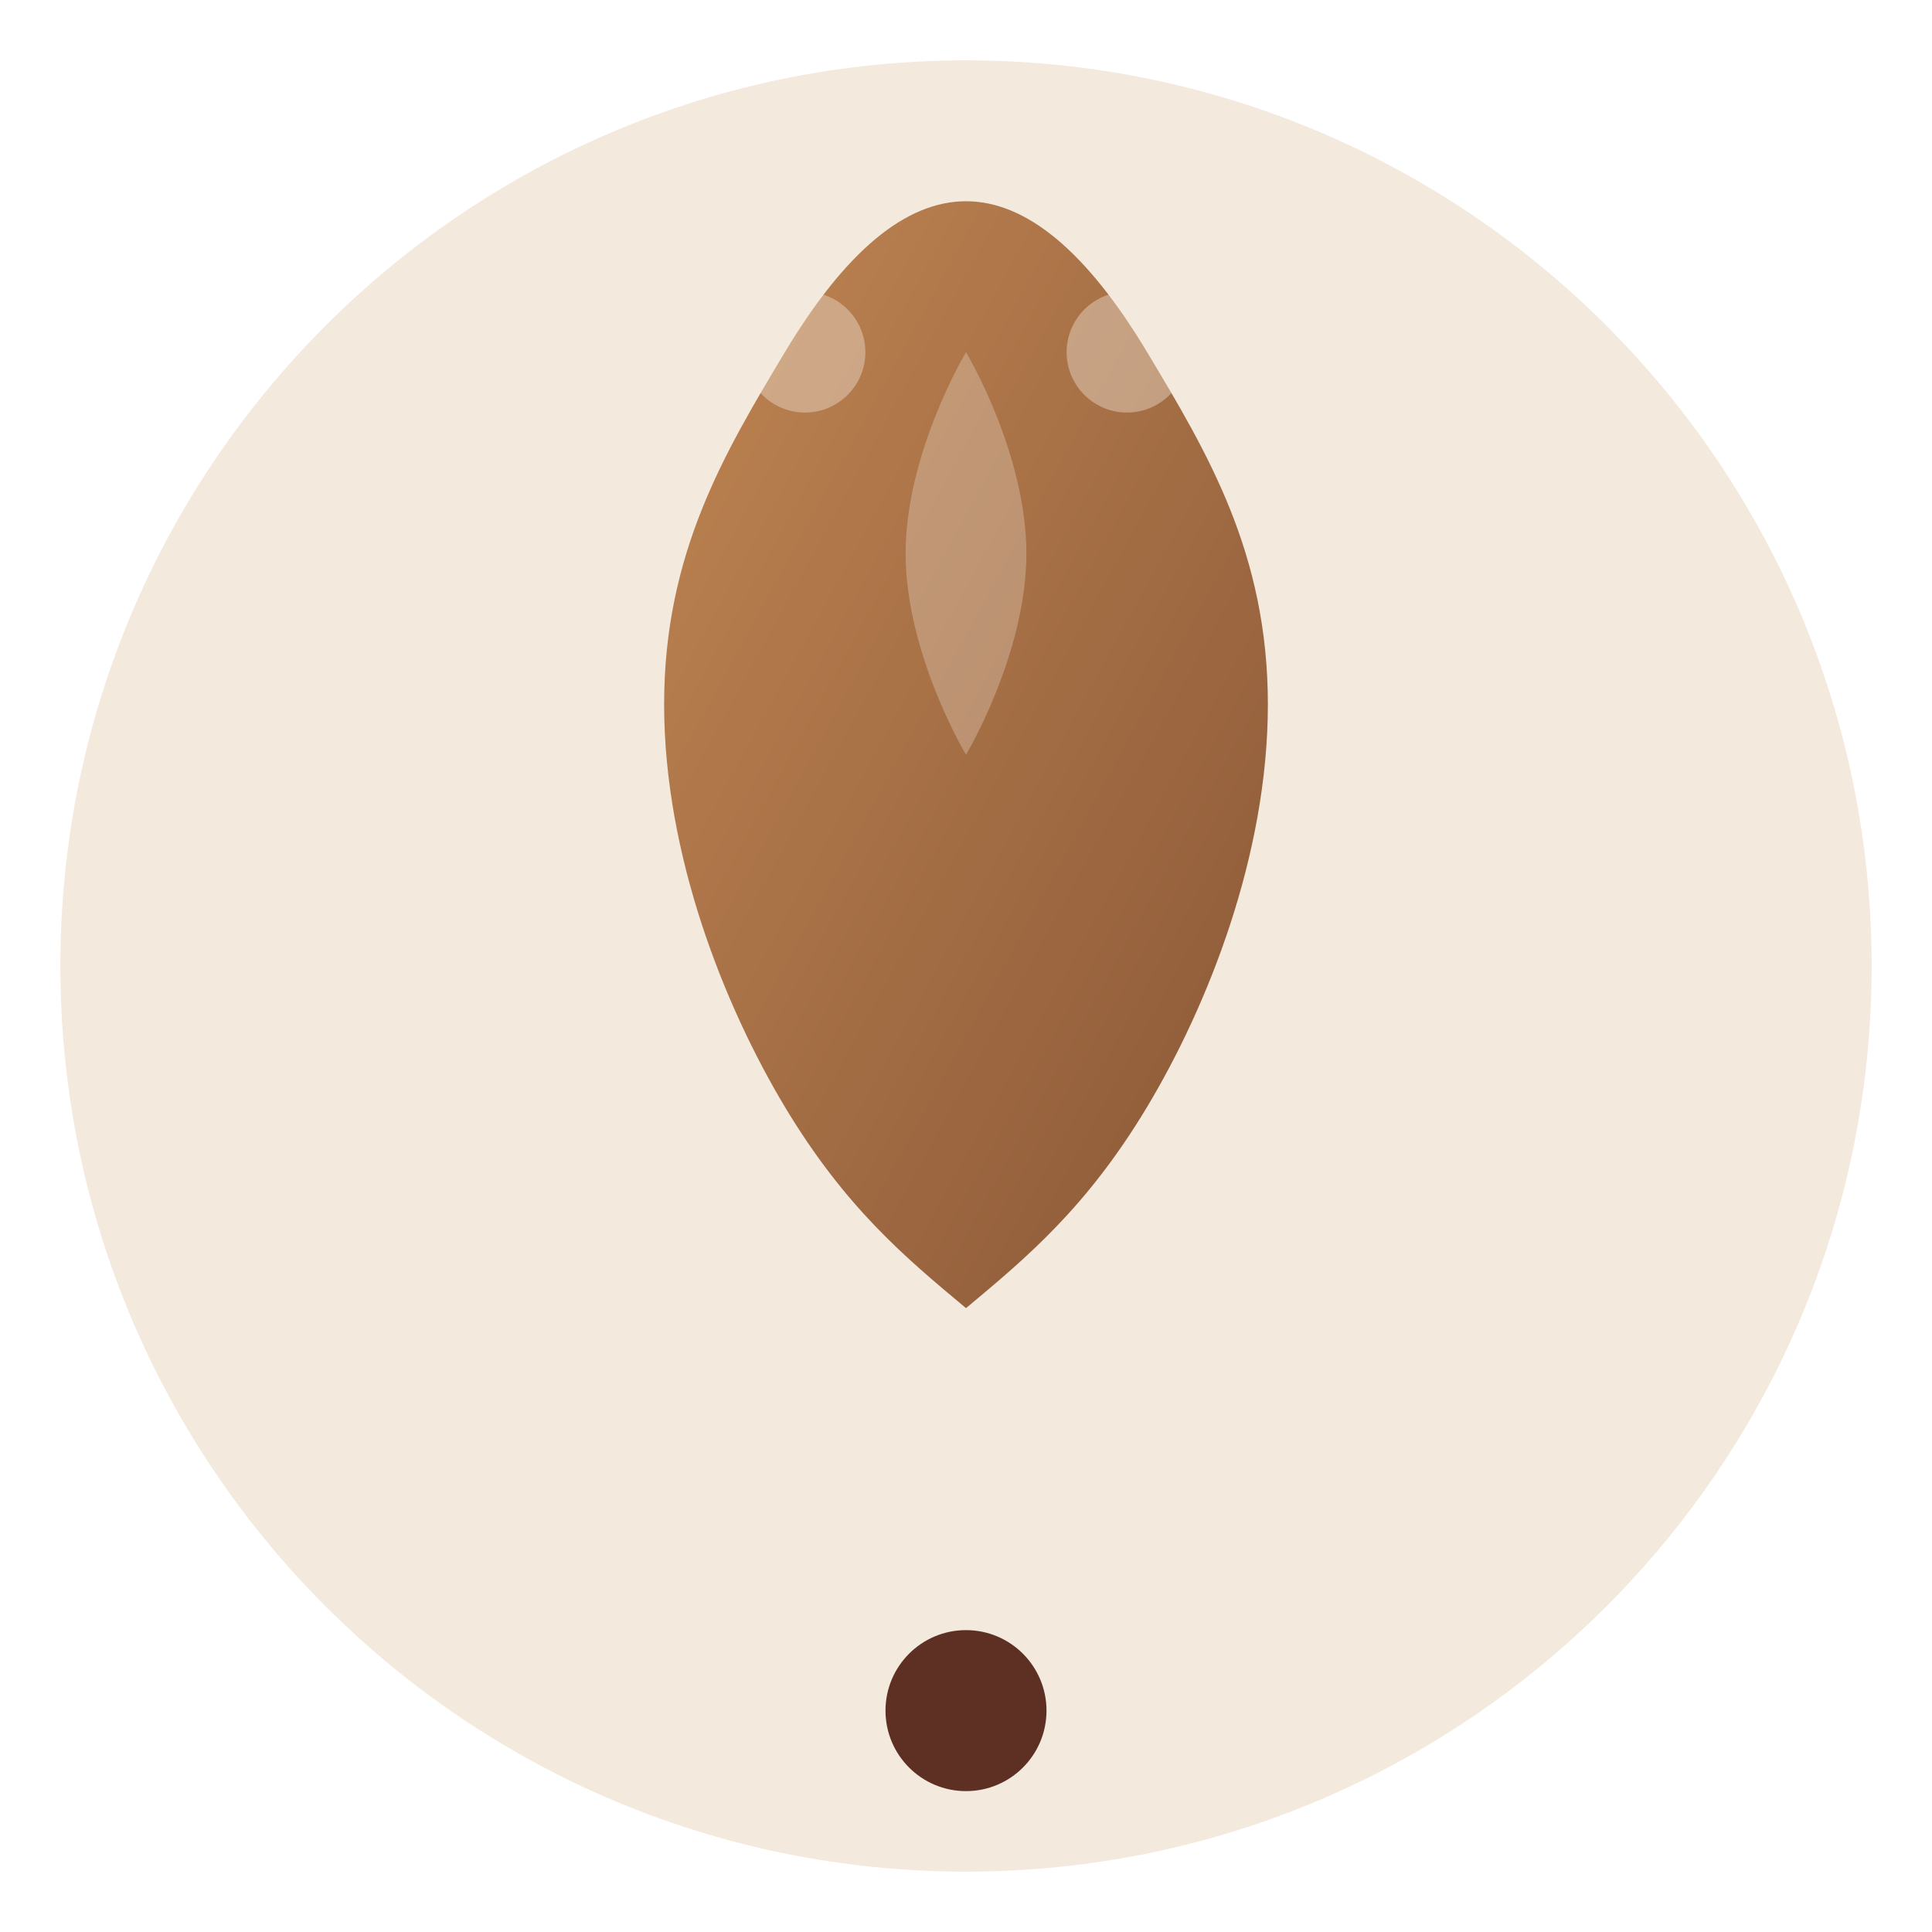
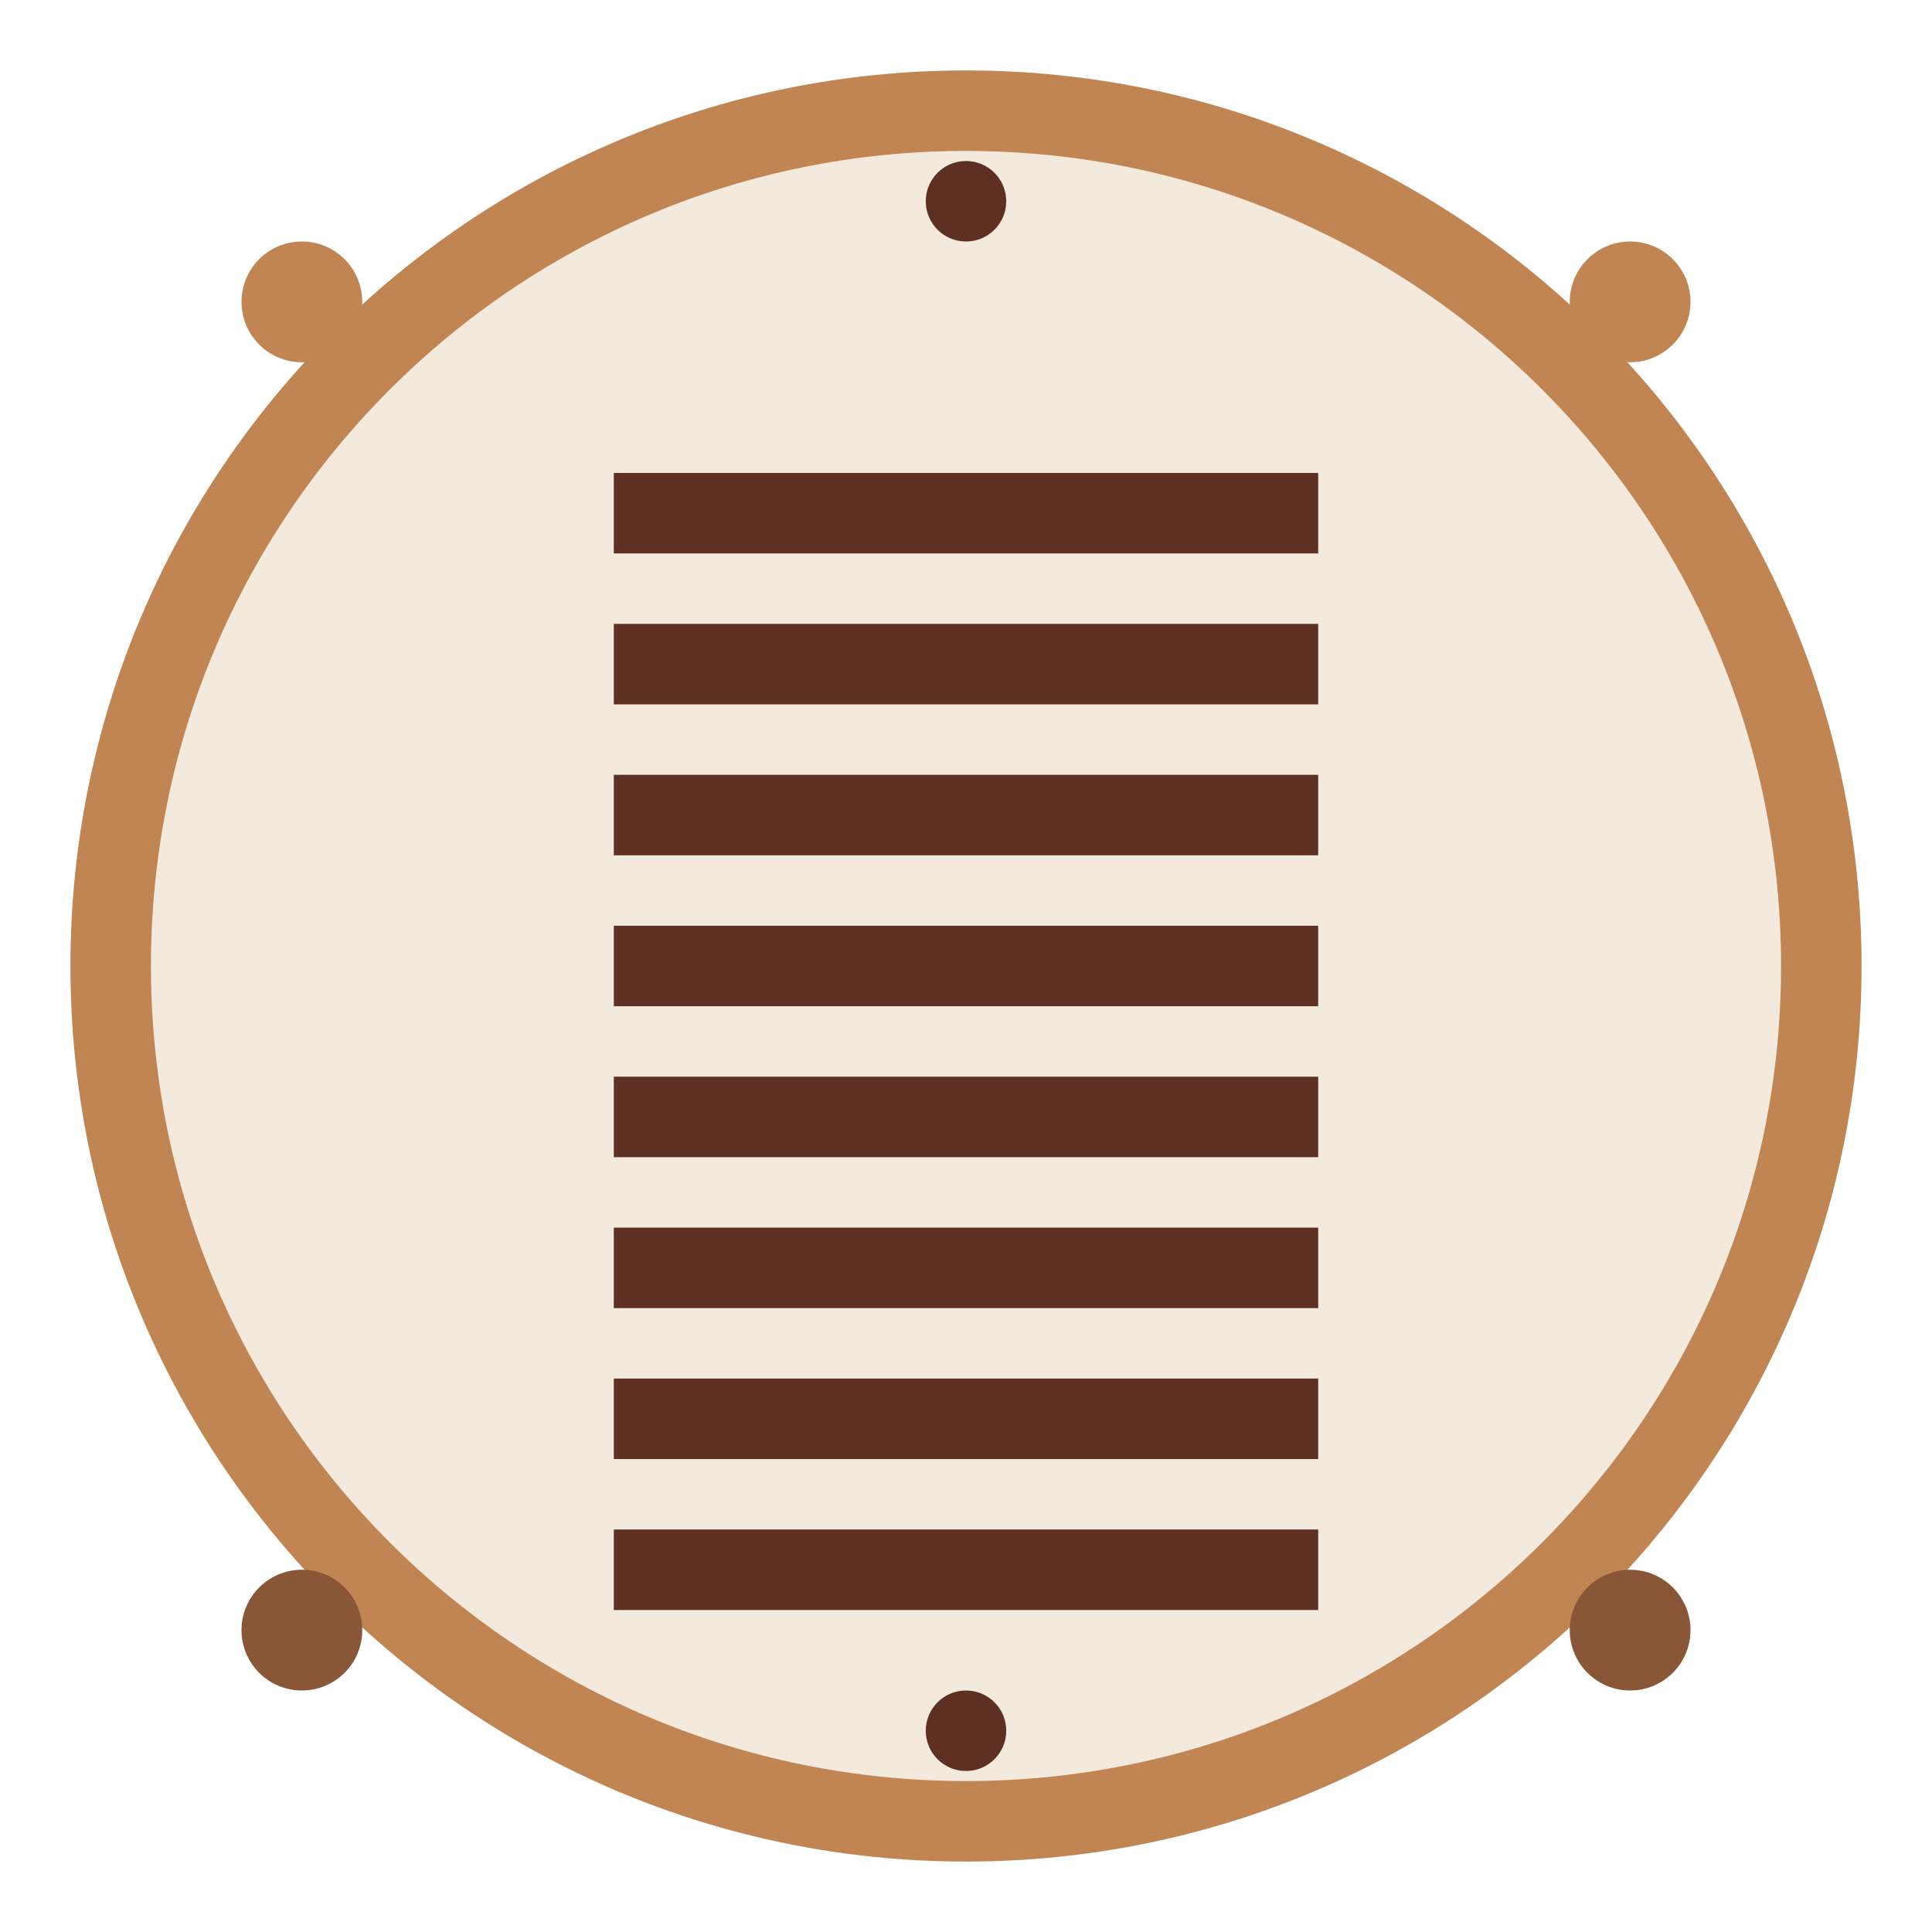
<svg xmlns="http://www.w3.org/2000/svg" viewBox="0 0 192 192" width="192" height="192">
  <defs>
-     <linearGradient id="leafGradient" x1="0%" y1="0%" x2="100%" y2="100%">
+     <linearGradient id="mainGradient" x1="0%" y1="0%" x2="100%" y2="100%">
      <stop offset="0%" style="stop-color:#C08552;stop-opacity:1" />
      <stop offset="100%" style="stop-color:#895737;stop-opacity:1" />
    </linearGradient>
-     <linearGradient id="stemGradient" x1="0%" y1="0%" x2="100%" y2="100%">
-       <stop offset="0%" style="stop-color:#5E3023;stop-opacity:1" />
+     <linearGradient id="accentGradient" x1="0%" y1="0%" x2="100%" y2="100%">
+       <stop offset="0%" style="stop-color:#F3E9DC;stop-opacity:1" />
      <stop offset="100%" style="stop-color:#5E3023;stop-opacity:1" />
    </linearGradient>
  </defs>
-   <circle cx="96" cy="96" r="90" fill="#F3E9DC" />
-   <path d="M96 20C90 20 84 25 78 35C72 45 66 55 66 70C66 85 72 100 78 110C84 120 90 125 96 130C102 125 108 120 114 110C120 100 126 85 126 70C126 55 120 45 114 35C108 25 102 20 96 20Z" fill="url(#leafGradient)" />
-   <path d="M96 35C96 35 102 45 102 55C102 65 96 75 96 75C96 75 90 65 90 55C90 45 96 35 96 35Z" fill="#F3E9DC" opacity="0.3" />
-   <path d="M96 130L96 160" stroke="url(#stemGradient)" stroke-width="8" stroke-linecap="round" />
-   <circle cx="96" cy="170" r="8" fill="#5E3023" />
-   <circle cx="80" cy="35" r="6" fill="#F3E9DC" opacity="0.4" />
-   <circle cx="112" cy="35" r="6" fill="#F3E9DC" opacity="0.4" />
+   <circle cx="96" cy="96" r="85" fill="#F3E9DC" stroke="#C08552" stroke-width="8" />
+   <g transform="translate(96,96)">
+     <path d="M-35,-50 Q-35,-35 -35,-20 Q-35,-5 -35,10 Q-35,25 -35,40 Q-35,55 -35,70" stroke="url(#mainGradient)" stroke-width="12" fill="none" />
+     <path d="M35,-50 Q35,-35 35,-20 Q35,-5 35,10 Q35,25 35,40 Q35,55 35,70" stroke="url(#mainGradient)" stroke-width="12" fill="none" />
+     <line x1="-35" y1="-45" x2="35" y2="-45" stroke="#5E3023" stroke-width="8" />
+     <line x1="-35" y1="-30" x2="35" y2="-30" stroke="#5E3023" stroke-width="8" />
+     <line x1="-35" y1="-15" x2="35" y2="-15" stroke="#5E3023" stroke-width="8" />
+     <line x1="-35" y1="0" x2="35" y2="0" stroke="#5E3023" stroke-width="8" />
+     <line x1="-35" y1="15" x2="35" y2="15" stroke="#5E3023" stroke-width="8" />
+     <line x1="-35" y1="30" x2="35" y2="30" stroke="#5E3023" stroke-width="8" />
+     <line x1="-35" y1="45" x2="35" y2="45" stroke="#5E3023" stroke-width="8" />
+     <line x1="-35" y1="60" x2="35" y2="60" stroke="#5E3023" stroke-width="8" />
+   </g>
+   <circle cx="30" cy="30" r="6" fill="#C08552" />
+   <circle cx="162" cy="30" r="6" fill="#C08552" />
+   <circle cx="30" cy="162" r="6" fill="#895737" />
+   <circle cx="162" cy="162" r="6" fill="#895737" />
+   <circle cx="96" cy="20" r="4" fill="#5E3023" />
+   <circle cx="96" cy="172" r="4" fill="#5E3023" />
</svg>
